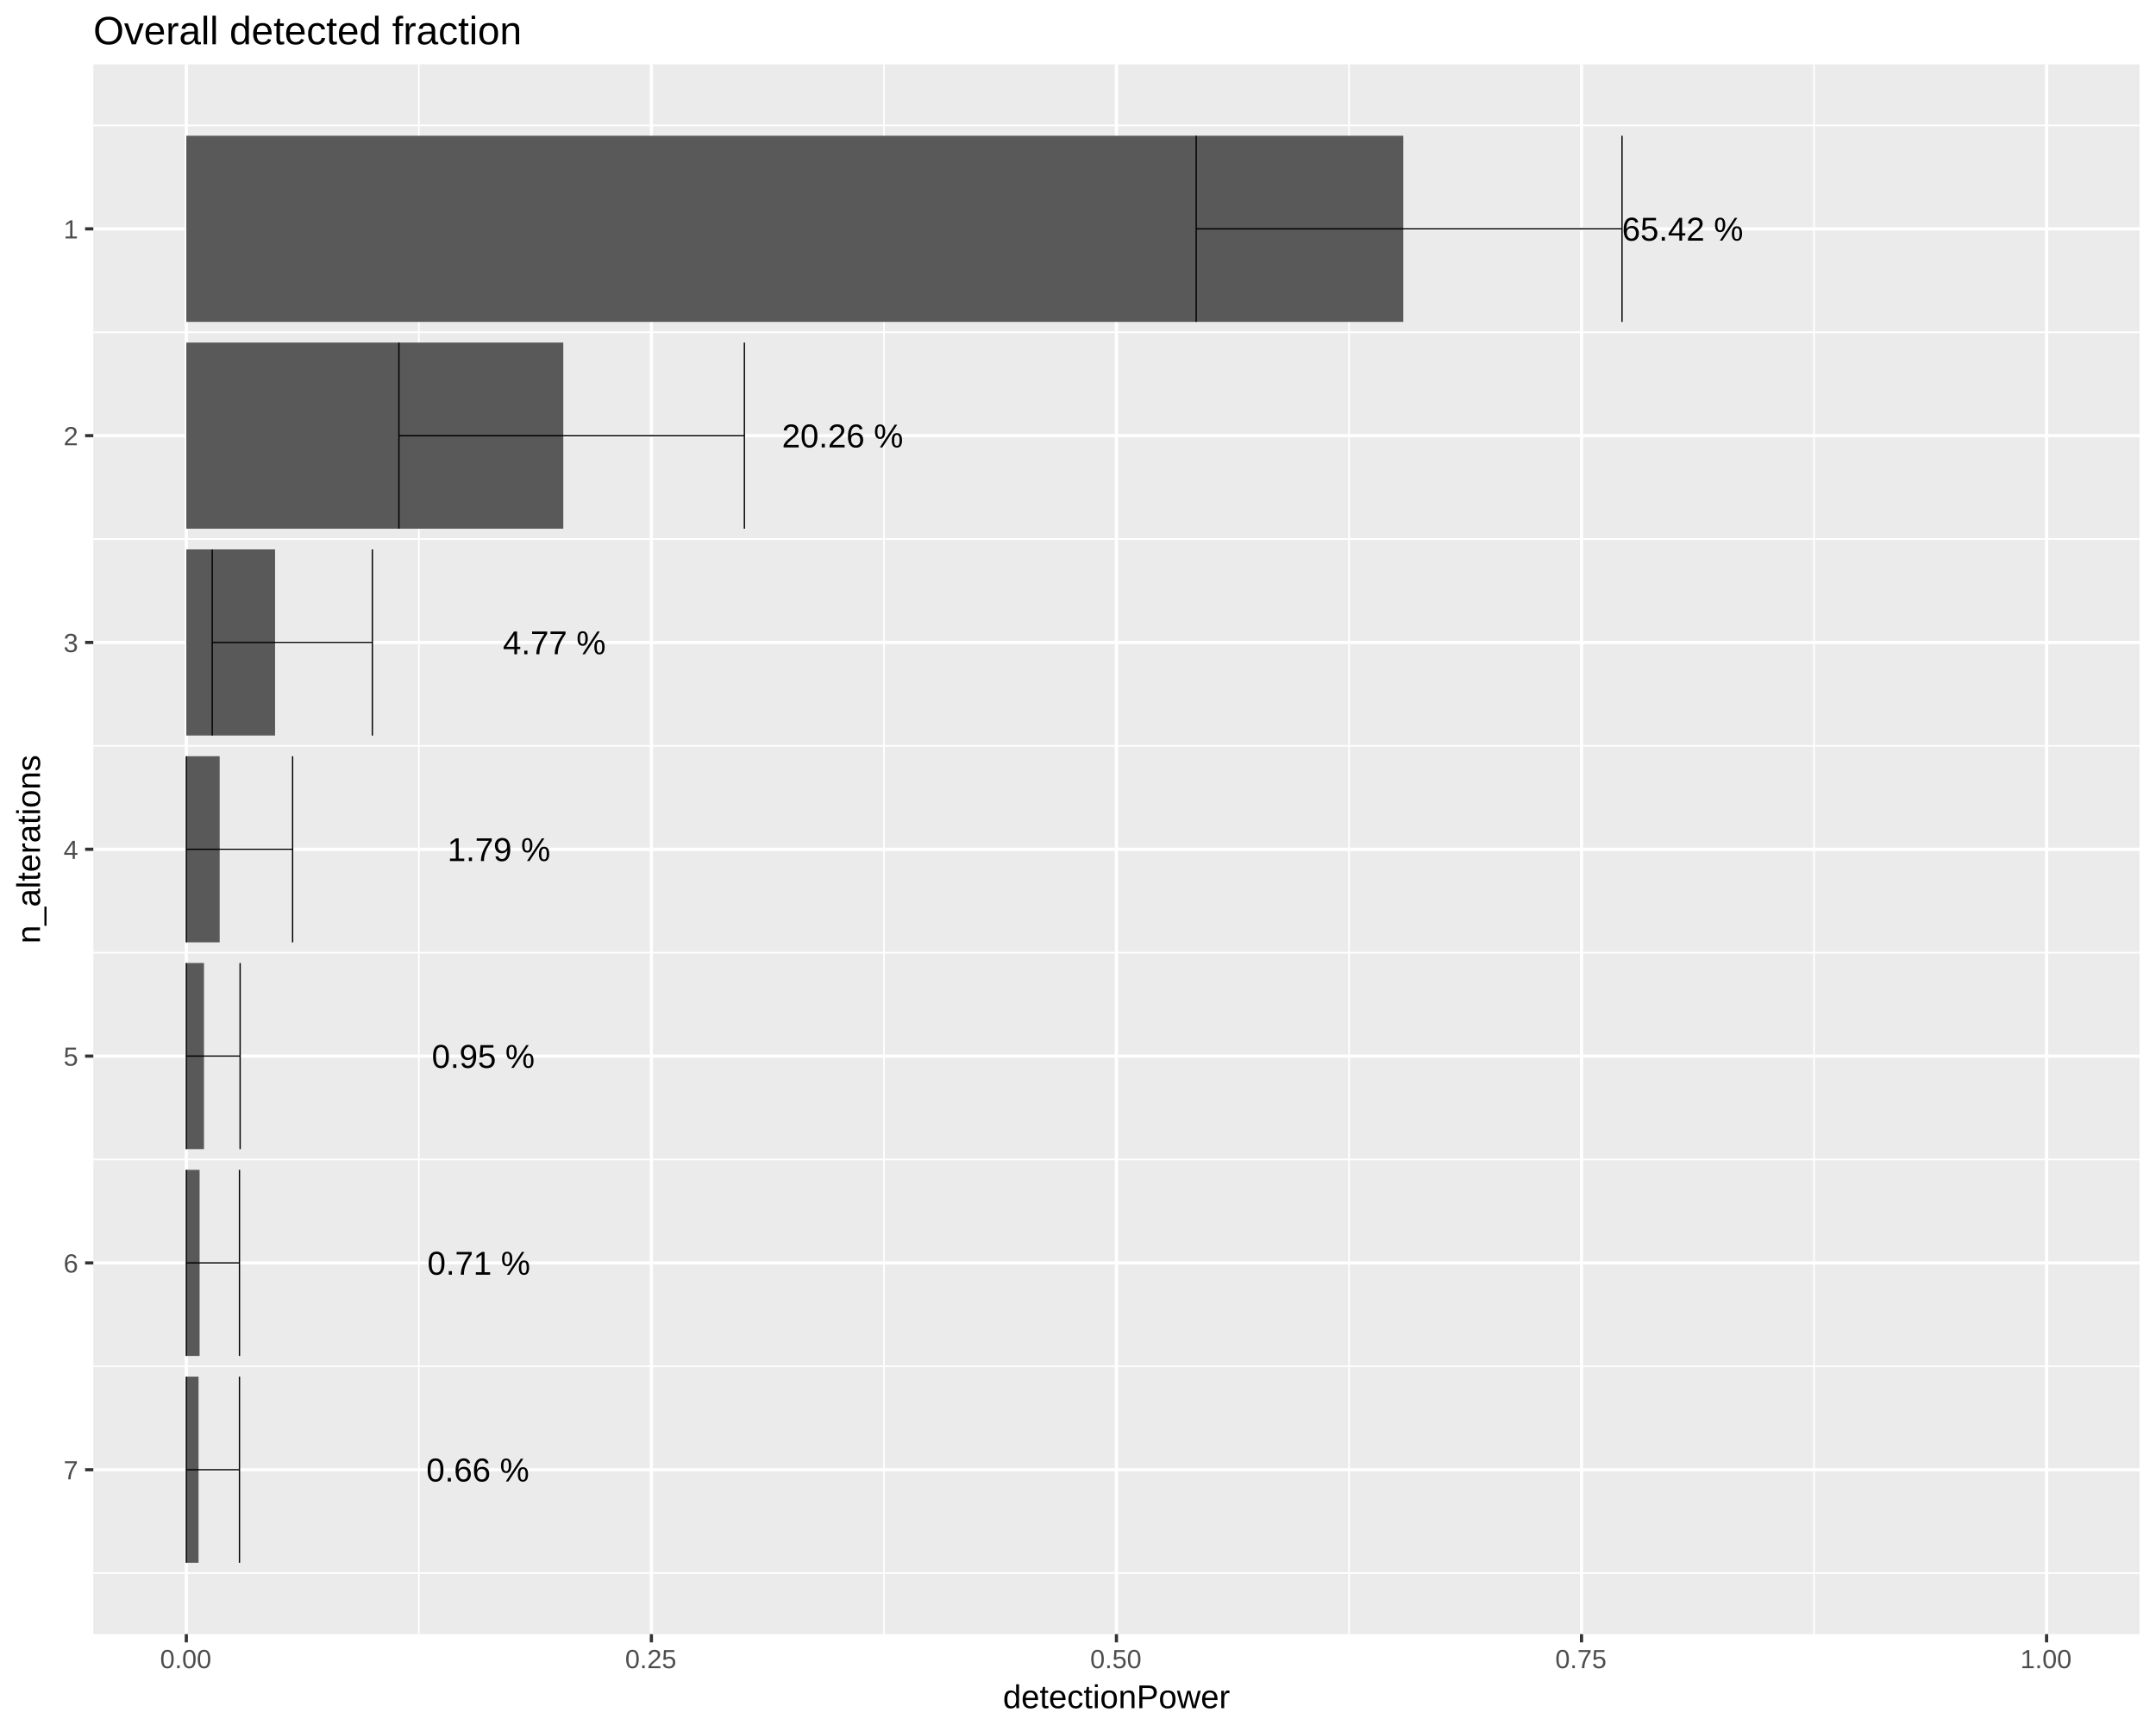
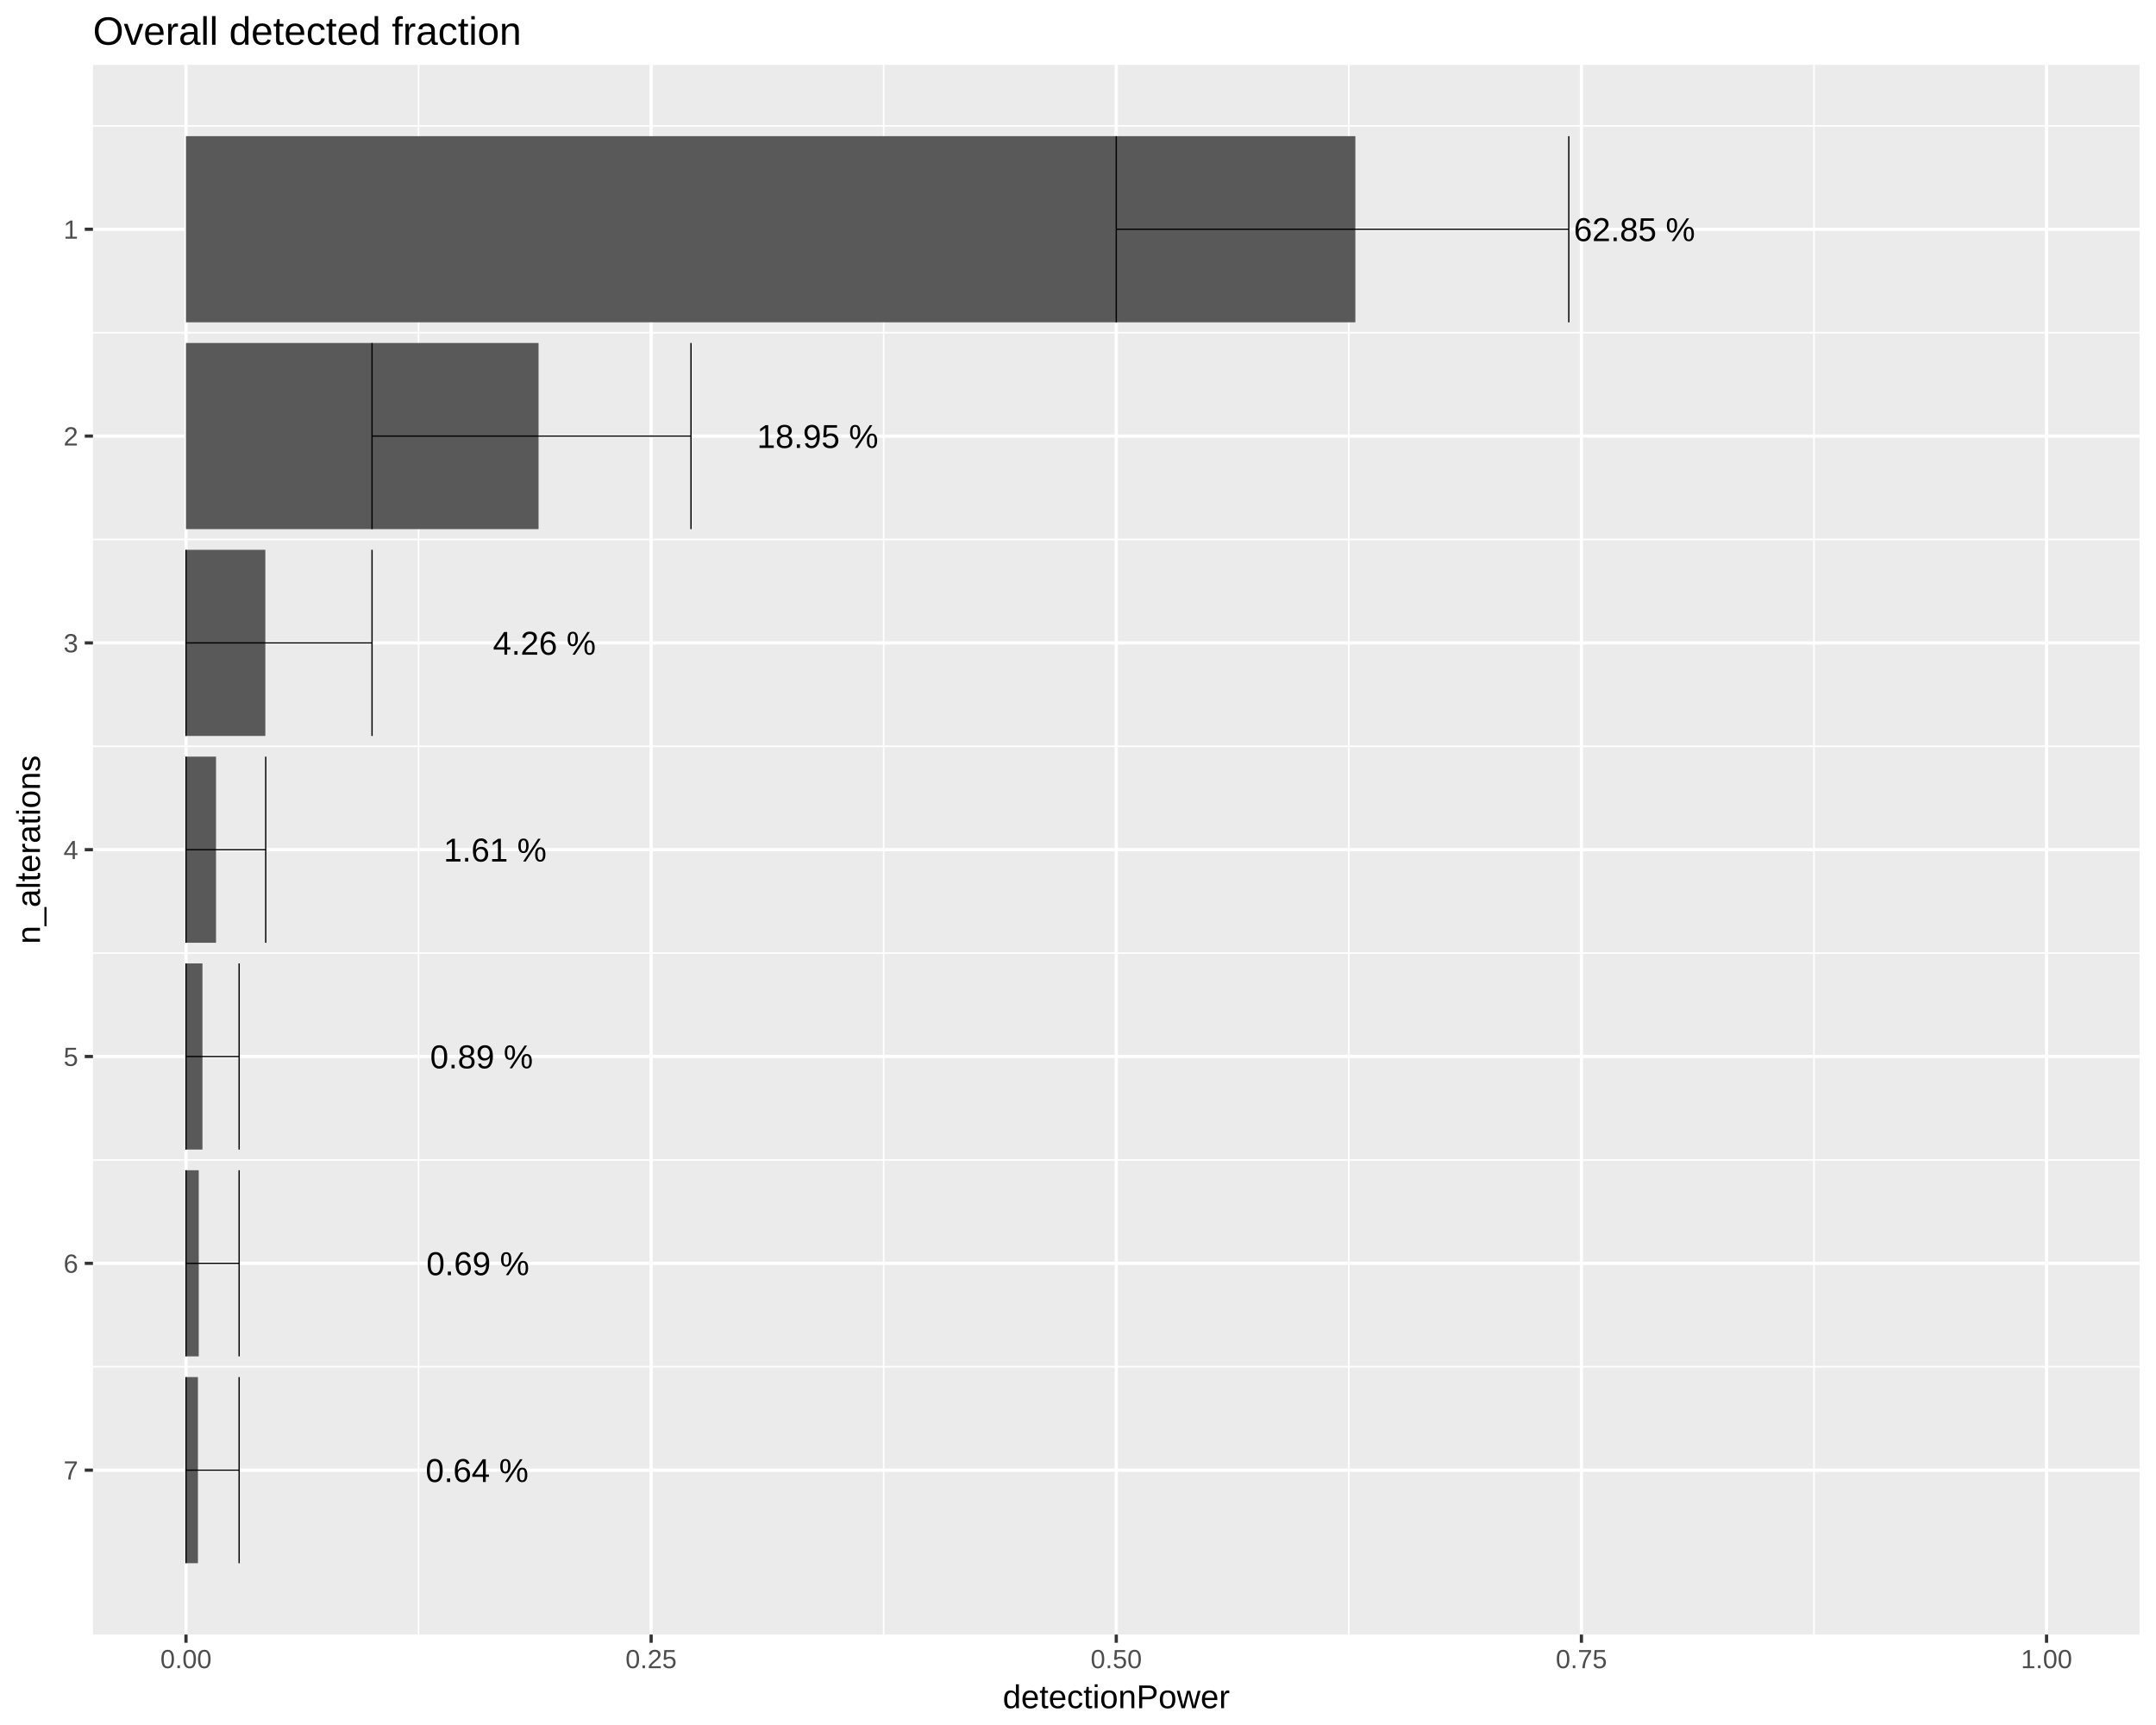
<svg xmlns="http://www.w3.org/2000/svg" viewBox="0 0 720.00 576.00">
  <defs>
    <style type="text/css">
    line, polyline, path, rect, circle {
      fill: none;
      stroke: #000000;
      stroke-linecap: round;
      stroke-linejoin: round;
      stroke-miterlimit: 10.00;
    }
  </style>
  </defs>
  <rect width="100%" height="100%" style="stroke: none; fill: #FFFFFF;" />
  <rect x="0.00" y="0.00" width="720.00" height="576.00" style="stroke-width: 1.07; stroke: #FFFFFF; fill: #FFFFFF;" />
  <defs>
-     <clipPath id="cpMzEuMTYxNHw3MTQuNTIxfDU0NS42NTZ8MjEuNTA3OQ==">
-       <rect x="31.16" y="21.51" width="683.36" height="524.15" />
+     <clipPath id="cpMzEuMDQzM3w3MTQuNTIxfDU0NS43OTZ8MjEuNjUwMQ==">
+       <rect x="31.04" y="21.65" width="683.48" height="524.15" />
    </clipPath>
  </defs>
-   <rect x="31.16" y="21.51" width="683.36" height="524.15" style="stroke-width: 1.07; stroke: none; fill: #EBEBEB;" clip-path="url(#cpMzEuMTYxNHw3MTQuNTIxfDU0NS42NTZ8MjEuNTA3OQ==)" />
-   <polyline points="31.16,41.88 714.52,41.88 " style="stroke-width: 0.53; stroke: #FFFFFF; stroke-linecap: butt;" clip-path="url(#cpMzEuMTYxNHw3MTQuNTIxfDU0NS42NTZ8MjEuNTA3OQ==)" />
-   <polyline points="31.16,110.94 714.52,110.94 " style="stroke-width: 0.53; stroke: #FFFFFF; stroke-linecap: butt;" clip-path="url(#cpMzEuMTYxNHw3MTQuNTIxfDU0NS42NTZ8MjEuNTA3OQ==)" />
-   <polyline points="31.16,180.00 714.52,180.00 " style="stroke-width: 0.53; stroke: #FFFFFF; stroke-linecap: butt;" clip-path="url(#cpMzEuMTYxNHw3MTQuNTIxfDU0NS42NTZ8MjEuNTA3OQ==)" />
-   <polyline points="31.16,249.05 714.52,249.05 " style="stroke-width: 0.53; stroke: #FFFFFF; stroke-linecap: butt;" clip-path="url(#cpMzEuMTYxNHw3MTQuNTIxfDU0NS42NTZ8MjEuNTA3OQ==)" />
-   <polyline points="31.16,318.11 714.52,318.11 " style="stroke-width: 0.53; stroke: #FFFFFF; stroke-linecap: butt;" clip-path="url(#cpMzEuMTYxNHw3MTQuNTIxfDU0NS42NTZ8MjEuNTA3OQ==)" />
-   <polyline points="31.16,387.17 714.52,387.17 " style="stroke-width: 0.53; stroke: #FFFFFF; stroke-linecap: butt;" clip-path="url(#cpMzEuMTYxNHw3MTQuNTIxfDU0NS42NTZ8MjEuNTA3OQ==)" />
-   <polyline points="31.16,456.23 714.52,456.23 " style="stroke-width: 0.53; stroke: #FFFFFF; stroke-linecap: butt;" clip-path="url(#cpMzEuMTYxNHw3MTQuNTIxfDU0NS42NTZ8MjEuNTA3OQ==)" />
-   <polyline points="31.16,525.28 714.52,525.28 " style="stroke-width: 0.53; stroke: #FFFFFF; stroke-linecap: butt;" clip-path="url(#cpMzEuMTYxNHw3MTQuNTIxfDU0NS42NTZ8MjEuNTA3OQ==)" />
-   <polyline points="139.88,545.66 139.88,21.51 " style="stroke-width: 0.53; stroke: #FFFFFF; stroke-linecap: butt;" clip-path="url(#cpMzEuMTYxNHw3MTQuNTIxfDU0NS42NTZ8MjEuNTA3OQ==)" />
-   <polyline points="295.19,545.66 295.19,21.51 " style="stroke-width: 0.53; stroke: #FFFFFF; stroke-linecap: butt;" clip-path="url(#cpMzEuMTYxNHw3MTQuNTIxfDU0NS42NTZ8MjEuNTA3OQ==)" />
-   <polyline points="450.50,545.66 450.50,21.51 " style="stroke-width: 0.53; stroke: #FFFFFF; stroke-linecap: butt;" clip-path="url(#cpMzEuMTYxNHw3MTQuNTIxfDU0NS42NTZ8MjEuNTA3OQ==)" />
-   <polyline points="605.80,545.66 605.80,21.51 " style="stroke-width: 0.53; stroke: #FFFFFF; stroke-linecap: butt;" clip-path="url(#cpMzEuMTYxNHw3MTQuNTIxfDU0NS42NTZ8MjEuNTA3OQ==)" />
-   <polyline points="31.16,76.41 714.52,76.41 " style="stroke-width: 1.07; stroke: #FFFFFF; stroke-linecap: butt;" clip-path="url(#cpMzEuMTYxNHw3MTQuNTIxfDU0NS42NTZ8MjEuNTA3OQ==)" />
-   <polyline points="31.16,145.47 714.52,145.47 " style="stroke-width: 1.07; stroke: #FFFFFF; stroke-linecap: butt;" clip-path="url(#cpMzEuMTYxNHw3MTQuNTIxfDU0NS42NTZ8MjEuNTA3OQ==)" />
-   <polyline points="31.16,214.52 714.52,214.52 " style="stroke-width: 1.07; stroke: #FFFFFF; stroke-linecap: butt;" clip-path="url(#cpMzEuMTYxNHw3MTQuNTIxfDU0NS42NTZ8MjEuNTA3OQ==)" />
-   <polyline points="31.16,283.58 714.52,283.58 " style="stroke-width: 1.07; stroke: #FFFFFF; stroke-linecap: butt;" clip-path="url(#cpMzEuMTYxNHw3MTQuNTIxfDU0NS42NTZ8MjEuNTA3OQ==)" />
-   <polyline points="31.16,352.64 714.52,352.64 " style="stroke-width: 1.07; stroke: #FFFFFF; stroke-linecap: butt;" clip-path="url(#cpMzEuMTYxNHw3MTQuNTIxfDU0NS42NTZ8MjEuNTA3OQ==)" />
-   <polyline points="31.16,421.70 714.52,421.70 " style="stroke-width: 1.07; stroke: #FFFFFF; stroke-linecap: butt;" clip-path="url(#cpMzEuMTYxNHw3MTQuNTIxfDU0NS42NTZ8MjEuNTA3OQ==)" />
-   <polyline points="31.16,490.76 714.52,490.76 " style="stroke-width: 1.07; stroke: #FFFFFF; stroke-linecap: butt;" clip-path="url(#cpMzEuMTYxNHw3MTQuNTIxfDU0NS42NTZ8MjEuNTA3OQ==)" />
-   <polyline points="62.22,545.66 62.22,21.51 " style="stroke-width: 1.07; stroke: #FFFFFF; stroke-linecap: butt;" clip-path="url(#cpMzEuMTYxNHw3MTQuNTIxfDU0NS42NTZ8MjEuNTA3OQ==)" />
-   <polyline points="217.53,545.66 217.53,21.51 " style="stroke-width: 1.07; stroke: #FFFFFF; stroke-linecap: butt;" clip-path="url(#cpMzEuMTYxNHw3MTQuNTIxfDU0NS42NTZ8MjEuNTA3OQ==)" />
-   <polyline points="372.84,545.66 372.84,21.51 " style="stroke-width: 1.07; stroke: #FFFFFF; stroke-linecap: butt;" clip-path="url(#cpMzEuMTYxNHw3MTQuNTIxfDU0NS42NTZ8MjEuNTA3OQ==)" />
-   <polyline points="528.15,545.66 528.15,21.51 " style="stroke-width: 1.07; stroke: #FFFFFF; stroke-linecap: butt;" clip-path="url(#cpMzEuMTYxNHw3MTQuNTIxfDU0NS42NTZ8MjEuNTA3OQ==)" />
-   <polyline points="683.46,545.66 683.46,21.51 " style="stroke-width: 1.07; stroke: #FFFFFF; stroke-linecap: butt;" clip-path="url(#cpMzEuMTYxNHw3MTQuNTIxfDU0NS42NTZ8MjEuNTA3OQ==)" />
-   <rect x="62.22" y="459.68" width="4.08" height="62.15" style="stroke-width: 1.07; stroke: none; stroke-linecap: butt; fill: #595959;" clip-path="url(#cpMzEuMTYxNHw3MTQuNTIxfDU0NS42NTZ8MjEuNTA3OQ==)" />
-   <rect x="62.22" y="390.62" width="4.44" height="62.15" style="stroke-width: 1.07; stroke: none; stroke-linecap: butt; fill: #595959;" clip-path="url(#cpMzEuMTYxNHw3MTQuNTIxfDU0NS42NTZ8MjEuNTA3OQ==)" />
-   <rect x="62.22" y="321.56" width="5.90" height="62.15" style="stroke-width: 1.07; stroke: none; stroke-linecap: butt; fill: #595959;" clip-path="url(#cpMzEuMTYxNHw3MTQuNTIxfDU0NS42NTZ8MjEuNTA3OQ==)" />
-   <rect x="62.22" y="252.51" width="11.14" height="62.15" style="stroke-width: 1.07; stroke: none; stroke-linecap: butt; fill: #595959;" clip-path="url(#cpMzEuMTYxNHw3MTQuNTIxfDU0NS42NTZ8MjEuNTA3OQ==)" />
-   <rect x="62.22" y="183.45" width="29.64" height="62.15" style="stroke-width: 1.07; stroke: none; stroke-linecap: butt; fill: #595959;" clip-path="url(#cpMzEuMTYxNHw3MTQuNTIxfDU0NS42NTZ8MjEuNTA3OQ==)" />
-   <rect x="62.22" y="114.39" width="125.89" height="62.15" style="stroke-width: 1.07; stroke: none; stroke-linecap: butt; fill: #595959;" clip-path="url(#cpMzEuMTYxNHw3MTQuNTIxfDU0NS42NTZ8MjEuNTA3OQ==)" />
-   <rect x="62.22" y="45.33" width="406.42" height="62.15" style="stroke-width: 1.07; stroke: none; stroke-linecap: butt; fill: #595959;" clip-path="url(#cpMzEuMTYxNHw3MTQuNTIxfDU0NS42NTZ8MjEuNTA3OQ==)" />
-   <polyline points="79.97,521.83 79.97,459.68 " style="stroke-width: 0.43; stroke-linecap: butt;" clip-path="url(#cpMzEuMTYxNHw3MTQuNTIxfDU0NS42NTZ8MjEuNTA3OQ==)" />
-   <polyline points="79.97,490.76 62.22,490.76 " style="stroke-width: 0.43; stroke-linecap: butt;" clip-path="url(#cpMzEuMTYxNHw3MTQuNTIxfDU0NS42NTZ8MjEuNTA3OQ==)" />
-   <polyline points="62.22,521.83 62.22,459.68 " style="stroke-width: 0.43; stroke-linecap: butt;" clip-path="url(#cpMzEuMTYxNHw3MTQuNTIxfDU0NS42NTZ8MjEuNTA3OQ==)" />
-   <polyline points="79.97,452.77 79.97,390.62 " style="stroke-width: 0.43; stroke-linecap: butt;" clip-path="url(#cpMzEuMTYxNHw3MTQuNTIxfDU0NS42NTZ8MjEuNTA3OQ==)" />
-   <polyline points="79.97,421.70 62.22,421.70 " style="stroke-width: 0.43; stroke-linecap: butt;" clip-path="url(#cpMzEuMTYxNHw3MTQuNTIxfDU0NS42NTZ8MjEuNTA3OQ==)" />
-   <polyline points="62.22,452.77 62.22,390.62 " style="stroke-width: 0.43; stroke-linecap: butt;" clip-path="url(#cpMzEuMTYxNHw3MTQuNTIxfDU0NS42NTZ8MjEuNTA3OQ==)" />
-   <polyline points="80.19,383.72 80.19,321.56 " style="stroke-width: 0.43; stroke-linecap: butt;" clip-path="url(#cpMzEuMTYxNHw3MTQuNTIxfDU0NS42NTZ8MjEuNTA3OQ==)" />
-   <polyline points="80.19,352.64 62.22,352.64 " style="stroke-width: 0.43; stroke-linecap: butt;" clip-path="url(#cpMzEuMTYxNHw3MTQuNTIxfDU0NS42NTZ8MjEuNTA3OQ==)" />
-   <polyline points="62.22,383.72 62.22,321.56 " style="stroke-width: 0.43; stroke-linecap: butt;" clip-path="url(#cpMzEuMTYxNHw3MTQuNTIxfDU0NS42NTZ8MjEuNTA3OQ==)" />
-   <polyline points="97.72,314.66 97.72,252.51 " style="stroke-width: 0.43; stroke-linecap: butt;" clip-path="url(#cpMzEuMTYxNHw3MTQuNTIxfDU0NS42NTZ8MjEuNTA3OQ==)" />
-   <polyline points="97.72,283.58 62.22,283.58 " style="stroke-width: 0.43; stroke-linecap: butt;" clip-path="url(#cpMzEuMTYxNHw3MTQuNTIxfDU0NS42NTZ8MjEuNTA3OQ==)" />
-   <polyline points="62.22,314.66 62.22,252.51 " style="stroke-width: 0.43; stroke-linecap: butt;" clip-path="url(#cpMzEuMTYxNHw3MTQuNTIxfDU0NS42NTZ8MjEuNTA3OQ==)" />
-   <polyline points="124.35,245.60 124.35,183.45 " style="stroke-width: 0.43; stroke-linecap: butt;" clip-path="url(#cpMzEuMTYxNHw3MTQuNTIxfDU0NS42NTZ8MjEuNTA3OQ==)" />
-   <polyline points="124.35,214.52 70.88,214.52 " style="stroke-width: 0.43; stroke-linecap: butt;" clip-path="url(#cpMzEuMTYxNHw3MTQuNTIxfDU0NS42NTZ8MjEuNTA3OQ==)" />
-   <polyline points="70.88,245.60 70.88,183.45 " style="stroke-width: 0.43; stroke-linecap: butt;" clip-path="url(#cpMzEuMTYxNHw3MTQuNTIxfDU0NS42NTZ8MjEuNTA3OQ==)" />
-   <polyline points="248.59,176.54 248.59,114.39 " style="stroke-width: 0.43; stroke-linecap: butt;" clip-path="url(#cpMzEuMTYxNHw3MTQuNTIxfDU0NS42NTZ8MjEuNTA3OQ==)" />
-   <polyline points="248.59,145.47 133.22,145.47 " style="stroke-width: 0.43; stroke-linecap: butt;" clip-path="url(#cpMzEuMTYxNHw3MTQuNTIxfDU0NS42NTZ8MjEuNTA3OQ==)" />
-   <polyline points="133.22,176.54 133.22,114.39 " style="stroke-width: 0.43; stroke-linecap: butt;" clip-path="url(#cpMzEuMTYxNHw3MTQuNTIxfDU0NS42NTZ8MjEuNTA3OQ==)" />
-   <polyline points="541.68,107.48 541.68,45.33 " style="stroke-width: 0.43; stroke-linecap: butt;" clip-path="url(#cpMzEuMTYxNHw3MTQuNTIxfDU0NS42NTZ8MjEuNTA3OQ==)" />
-   <polyline points="541.68,76.41 399.47,76.41 " style="stroke-width: 0.43; stroke-linecap: butt;" clip-path="url(#cpMzEuMTYxNHw3MTQuNTIxfDU0NS42NTZ8MjEuNTA3OQ==)" />
-   <polyline points="399.47,107.48 399.47,45.33 " style="stroke-width: 0.43; stroke-linecap: butt;" clip-path="url(#cpMzEuMTYxNHw3MTQuNTIxfDU0NS42NTZ8MjEuNTA3OQ==)" />
-   <g clip-path="url(#cpMzEuMTYxNHw3MTQuNTIxfDU0NS42NTZ8MjEuNTA3OQ==)">
-     <text x="541.65" y="80.35" style="font-size: 11.04px; font-family: Arial;" textLength="40.36px" lengthAdjust="spacingAndGlyphs">65.42 %</text>
+   <rect x="31.04" y="21.65" width="683.48" height="524.15" style="stroke-width: 1.07; stroke: none; fill: #EBEBEB;" clip-path="url(#cpMzEuMDQzM3w3MTQuNTIxfDU0NS43OTZ8MjEuNjUwMQ==)" />
+   <polyline points="31.04,42.02 714.52,42.02 " style="stroke-width: 0.53; stroke: #FFFFFF; stroke-linecap: butt;" clip-path="url(#cpMzEuMDQzM3w3MTQuNTIxfDU0NS43OTZ8MjEuNjUwMQ==)" />
+   <polyline points="31.04,111.08 714.52,111.08 " style="stroke-width: 0.53; stroke: #FFFFFF; stroke-linecap: butt;" clip-path="url(#cpMzEuMDQzM3w3MTQuNTIxfDU0NS43OTZ8MjEuNjUwMQ==)" />
+   <polyline points="31.04,180.14 714.52,180.14 " style="stroke-width: 0.53; stroke: #FFFFFF; stroke-linecap: butt;" clip-path="url(#cpMzEuMDQzM3w3MTQuNTIxfDU0NS43OTZ8MjEuNjUwMQ==)" />
+   <polyline points="31.04,249.19 714.52,249.19 " style="stroke-width: 0.53; stroke: #FFFFFF; stroke-linecap: butt;" clip-path="url(#cpMzEuMDQzM3w3MTQuNTIxfDU0NS43OTZ8MjEuNjUwMQ==)" />
+   <polyline points="31.04,318.25 714.52,318.25 " style="stroke-width: 0.53; stroke: #FFFFFF; stroke-linecap: butt;" clip-path="url(#cpMzEuMDQzM3w3MTQuNTIxfDU0NS43OTZ8MjEuNjUwMQ==)" />
+   <polyline points="31.04,387.31 714.52,387.31 " style="stroke-width: 0.53; stroke: #FFFFFF; stroke-linecap: butt;" clip-path="url(#cpMzEuMDQzM3w3MTQuNTIxfDU0NS43OTZ8MjEuNjUwMQ==)" />
+   <polyline points="31.04,456.37 714.52,456.37 " style="stroke-width: 0.53; stroke: #FFFFFF; stroke-linecap: butt;" clip-path="url(#cpMzEuMDQzM3w3MTQuNTIxfDU0NS43OTZ8MjEuNjUwMQ==)" />
+   <polyline points="139.78,545.80 139.78,21.65 " style="stroke-width: 0.53; stroke: #FFFFFF; stroke-linecap: butt;" clip-path="url(#cpMzEuMDQzM3w3MTQuNTIxfDU0NS43OTZ8MjEuNjUwMQ==)" />
+   <polyline points="295.11,545.80 295.11,21.65 " style="stroke-width: 0.53; stroke: #FFFFFF; stroke-linecap: butt;" clip-path="url(#cpMzEuMDQzM3w3MTQuNTIxfDU0NS43OTZ8MjEuNjUwMQ==)" />
+   <polyline points="450.45,545.80 450.45,21.65 " style="stroke-width: 0.53; stroke: #FFFFFF; stroke-linecap: butt;" clip-path="url(#cpMzEuMDQzM3w3MTQuNTIxfDU0NS43OTZ8MjEuNjUwMQ==)" />
+   <polyline points="605.79,545.80 605.79,21.65 " style="stroke-width: 0.53; stroke: #FFFFFF; stroke-linecap: butt;" clip-path="url(#cpMzEuMDQzM3w3MTQuNTIxfDU0NS43OTZ8MjEuNjUwMQ==)" />
+   <polyline points="31.04,76.55 714.52,76.55 " style="stroke-width: 1.07; stroke: #FFFFFF; stroke-linecap: butt;" clip-path="url(#cpMzEuMDQzM3w3MTQuNTIxfDU0NS43OTZ8MjEuNjUwMQ==)" />
+   <polyline points="31.04,145.61 714.52,145.61 " style="stroke-width: 1.07; stroke: #FFFFFF; stroke-linecap: butt;" clip-path="url(#cpMzEuMDQzM3w3MTQuNTIxfDU0NS43OTZ8MjEuNjUwMQ==)" />
+   <polyline points="31.04,214.67 714.52,214.67 " style="stroke-width: 1.07; stroke: #FFFFFF; stroke-linecap: butt;" clip-path="url(#cpMzEuMDQzM3w3MTQuNTIxfDU0NS43OTZ8MjEuNjUwMQ==)" />
+   <polyline points="31.04,283.72 714.52,283.72 " style="stroke-width: 1.07; stroke: #FFFFFF; stroke-linecap: butt;" clip-path="url(#cpMzEuMDQzM3w3MTQuNTIxfDU0NS43OTZ8MjEuNjUwMQ==)" />
+   <polyline points="31.04,352.78 714.52,352.78 " style="stroke-width: 1.07; stroke: #FFFFFF; stroke-linecap: butt;" clip-path="url(#cpMzEuMDQzM3w3MTQuNTIxfDU0NS43OTZ8MjEuNjUwMQ==)" />
+   <polyline points="31.04,421.84 714.52,421.84 " style="stroke-width: 1.07; stroke: #FFFFFF; stroke-linecap: butt;" clip-path="url(#cpMzEuMDQzM3w3MTQuNTIxfDU0NS43OTZ8MjEuNjUwMQ==)" />
+   <polyline points="31.04,490.90 714.52,490.90 " style="stroke-width: 1.07; stroke: #FFFFFF; stroke-linecap: butt;" clip-path="url(#cpMzEuMDQzM3w3MTQuNTIxfDU0NS43OTZ8MjEuNjUwMQ==)" />
+   <polyline points="62.11,545.80 62.11,21.65 " style="stroke-width: 1.07; stroke: #FFFFFF; stroke-linecap: butt;" clip-path="url(#cpMzEuMDQzM3w3MTQuNTIxfDU0NS43OTZ8MjEuNjUwMQ==)" />
+   <polyline points="217.45,545.80 217.45,21.65 " style="stroke-width: 1.07; stroke: #FFFFFF; stroke-linecap: butt;" clip-path="url(#cpMzEuMDQzM3w3MTQuNTIxfDU0NS43OTZ8MjEuNjUwMQ==)" />
+   <polyline points="372.78,545.80 372.78,21.65 " style="stroke-width: 1.07; stroke: #FFFFFF; stroke-linecap: butt;" clip-path="url(#cpMzEuMDQzM3w3MTQuNTIxfDU0NS43OTZ8MjEuNjUwMQ==)" />
+   <polyline points="528.12,545.80 528.12,21.65 " style="stroke-width: 1.07; stroke: #FFFFFF; stroke-linecap: butt;" clip-path="url(#cpMzEuMDQzM3w3MTQuNTIxfDU0NS43OTZ8MjEuNjUwMQ==)" />
+   <polyline points="683.45,545.80 683.45,21.65 " style="stroke-width: 1.07; stroke: #FFFFFF; stroke-linecap: butt;" clip-path="url(#cpMzEuMDQzM3w3MTQuNTIxfDU0NS43OTZ8MjEuNjUwMQ==)" />
+   <rect x="62.11" y="459.82" width="3.99" height="62.15" style="stroke-width: 1.07; stroke: none; stroke-linecap: butt; fill: #595959;" clip-path="url(#cpMzEuMDQzM3w3MTQuNTIxfDU0NS43OTZ8MjEuNjUwMQ==)" />
+   <rect x="62.11" y="390.76" width="4.26" height="62.15" style="stroke-width: 1.07; stroke: none; stroke-linecap: butt; fill: #595959;" clip-path="url(#cpMzEuMDQzM3w3MTQuNTIxfDU0NS43OTZ8MjEuNjUwMQ==)" />
+   <rect x="62.11" y="321.70" width="5.50" height="62.15" style="stroke-width: 1.07; stroke: none; stroke-linecap: butt; fill: #595959;" clip-path="url(#cpMzEuMDQzM3w3MTQuNTIxfDU0NS43OTZ8MjEuNjUwMQ==)" />
+   <rect x="62.11" y="252.65" width="10.03" height="62.15" style="stroke-width: 1.07; stroke: none; stroke-linecap: butt; fill: #595959;" clip-path="url(#cpMzEuMDQzM3w3MTQuNTIxfDU0NS43OTZ8MjEuNjUwMQ==)" />
+   <rect x="62.11" y="183.59" width="26.50" height="62.15" style="stroke-width: 1.07; stroke: none; stroke-linecap: butt; fill: #595959;" clip-path="url(#cpMzEuMDQzM3w3MTQuNTIxfDU0NS43OTZ8MjEuNjUwMQ==)" />
+   <rect x="62.11" y="114.53" width="117.74" height="62.15" style="stroke-width: 1.07; stroke: none; stroke-linecap: butt; fill: #595959;" clip-path="url(#cpMzEuMDQzM3w3MTQuNTIxfDU0NS43OTZ8MjEuNjUwMQ==)" />
+   <rect x="62.11" y="45.47" width="390.51" height="62.15" style="stroke-width: 1.07; stroke: none; stroke-linecap: butt; fill: #595959;" clip-path="url(#cpMzEuMDQzM3w3MTQuNTIxfDU0NS43OTZ8MjEuNjUwMQ==)" />
+   <polyline points="79.86,521.97 79.86,459.82 " style="stroke-width: 0.43; stroke-linecap: butt;" clip-path="url(#cpMzEuMDQzM3w3MTQuNTIxfDU0NS43OTZ8MjEuNjUwMQ==)" />
+   <polyline points="79.86,490.90 62.11,490.90 " style="stroke-width: 0.43; stroke-linecap: butt;" clip-path="url(#cpMzEuMDQzM3w3MTQuNTIxfDU0NS43OTZ8MjEuNjUwMQ==)" />
+   <polyline points="62.11,521.97 62.11,459.82 " style="stroke-width: 0.43; stroke-linecap: butt;" clip-path="url(#cpMzEuMDQzM3w3MTQuNTIxfDU0NS43OTZ8MjEuNjUwMQ==)" />
+   <polyline points="79.86,452.91 79.86,390.76 " style="stroke-width: 0.43; stroke-linecap: butt;" clip-path="url(#cpMzEuMDQzM3w3MTQuNTIxfDU0NS43OTZ8MjEuNjUwMQ==)" />
+   <polyline points="79.86,421.84 62.11,421.84 " style="stroke-width: 0.43; stroke-linecap: butt;" clip-path="url(#cpMzEuMDQzM3w3MTQuNTIxfDU0NS43OTZ8MjEuNjUwMQ==)" />
+   <polyline points="62.11,452.91 62.11,390.76 " style="stroke-width: 0.43; stroke-linecap: butt;" clip-path="url(#cpMzEuMDQzM3w3MTQuNTIxfDU0NS43OTZ8MjEuNjUwMQ==)" />
+   <polyline points="79.86,383.86 79.86,321.70 " style="stroke-width: 0.43; stroke-linecap: butt;" clip-path="url(#cpMzEuMDQzM3w3MTQuNTIxfDU0NS43OTZ8MjEuNjUwMQ==)" />
+   <polyline points="79.86,352.78 62.11,352.78 " style="stroke-width: 0.43; stroke-linecap: butt;" clip-path="url(#cpMzEuMDQzM3w3MTQuNTIxfDU0NS43OTZ8MjEuNjUwMQ==)" />
+   <polyline points="62.11,383.86 62.11,321.70 " style="stroke-width: 0.43; stroke-linecap: butt;" clip-path="url(#cpMzEuMDQzM3w3MTQuNTIxfDU0NS43OTZ8MjEuNjUwMQ==)" />
+   <polyline points="88.74,314.80 88.74,252.65 " style="stroke-width: 0.43; stroke-linecap: butt;" clip-path="url(#cpMzEuMDQzM3w3MTQuNTIxfDU0NS43OTZ8MjEuNjUwMQ==)" />
+   <polyline points="88.74,283.72 62.11,283.72 " style="stroke-width: 0.43; stroke-linecap: butt;" clip-path="url(#cpMzEuMDQzM3w3MTQuNTIxfDU0NS43OTZ8MjEuNjUwMQ==)" />
+   <polyline points="62.11,314.80 62.11,252.65 " style="stroke-width: 0.43; stroke-linecap: butt;" clip-path="url(#cpMzEuMDQzM3w3MTQuNTIxfDU0NS43OTZ8MjEuNjUwMQ==)" />
+   <polyline points="124.24,245.74 124.24,183.59 " style="stroke-width: 0.43; stroke-linecap: butt;" clip-path="url(#cpMzEuMDQzM3w3MTQuNTIxfDU0NS43OTZ8MjEuNjUwMQ==)" />
+   <polyline points="124.24,214.67 62.11,214.67 " style="stroke-width: 0.43; stroke-linecap: butt;" clip-path="url(#cpMzEuMDQzM3w3MTQuNTIxfDU0NS43OTZ8MjEuNjUwMQ==)" />
+   <polyline points="62.11,245.74 62.11,183.59 " style="stroke-width: 0.43; stroke-linecap: butt;" clip-path="url(#cpMzEuMDQzM3w3MTQuNTIxfDU0NS43OTZ8MjEuNjUwMQ==)" />
+   <polyline points="230.76,176.68 230.76,114.53 " style="stroke-width: 0.43; stroke-linecap: butt;" clip-path="url(#cpMzEuMDQzM3w3MTQuNTIxfDU0NS43OTZ8MjEuNjUwMQ==)" />
+   <polyline points="230.76,145.61 124.24,145.61 " style="stroke-width: 0.43; stroke-linecap: butt;" clip-path="url(#cpMzEuMDQzM3w3MTQuNTIxfDU0NS43OTZ8MjEuNjUwMQ==)" />
+   <polyline points="124.24,176.68 124.24,114.53 " style="stroke-width: 0.43; stroke-linecap: butt;" clip-path="url(#cpMzEuMDQzM3w3MTQuNTIxfDU0NS43OTZ8MjEuNjUwMQ==)" />
+   <polyline points="523.90,107.63 523.90,45.47 " style="stroke-width: 0.43; stroke-linecap: butt;" clip-path="url(#cpMzEuMDQzM3w3MTQuNTIxfDU0NS43OTZ8MjEuNjUwMQ==)" />
+   <polyline points="523.90,76.55 372.78,76.55 " style="stroke-width: 0.43; stroke-linecap: butt;" clip-path="url(#cpMzEuMDQzM3w3MTQuNTIxfDU0NS43OTZ8MjEuNjUwMQ==)" />
+   <polyline points="372.78,107.63 372.78,45.47 " style="stroke-width: 0.43; stroke-linecap: butt;" clip-path="url(#cpMzEuMDQzM3w3MTQuNTIxfDU0NS43OTZ8MjEuNjUwMQ==)" />
+   <g clip-path="url(#cpMzEuMDQzM3w3MTQuNTIxfDU0NS43OTZ8MjEuNjUwMQ==)">
+     <text x="525.57" y="80.50" style="font-size: 11.04px; font-family: Arial;" textLength="40.51px" lengthAdjust="spacingAndGlyphs">62.85 %</text>
  </g>
-   <g clip-path="url(#cpMzEuMTYxNHw3MTQuNTIxfDU0NS42NTZ8MjEuNTA3OQ==)">
-     <text x="261.12" y="149.40" style="font-size: 11.04px; font-family: Arial;" textLength="40.36px" lengthAdjust="spacingAndGlyphs">20.26 %</text>
+   <g clip-path="url(#cpMzEuMDQzM3w3MTQuNTIxfDU0NS43OTZ8MjEuNjUwMQ==)">
+     <text x="252.80" y="149.56" style="font-size: 11.04px; font-family: Arial;" textLength="40.51px" lengthAdjust="spacingAndGlyphs">18.95 %</text>
  </g>
-   <g clip-path="url(#cpMzEuMTYxNHw3MTQuNTIxfDU0NS42NTZ8MjEuNTA3OQ==)">
-     <text x="167.93" y="218.46" style="font-size: 11.04px; font-family: Arial;" textLength="34.25px" lengthAdjust="spacingAndGlyphs">4.77 %</text>
+   <g clip-path="url(#cpMzEuMDQzM3w3MTQuNTIxfDU0NS43OTZ8MjEuNjUwMQ==)">
+     <text x="164.62" y="218.62" style="font-size: 11.04px; font-family: Arial;" textLength="34.37px" lengthAdjust="spacingAndGlyphs">4.26 %</text>
  </g>
-   <g clip-path="url(#cpMzEuMTYxNHw3MTQuNTIxfDU0NS42NTZ8MjEuNTA3OQ==)">
-     <text x="149.42" y="287.52" style="font-size: 11.04px; font-family: Arial;" textLength="34.25px" lengthAdjust="spacingAndGlyphs">1.79 %</text>
+   <g clip-path="url(#cpMzEuMDQzM3w3MTQuNTIxfDU0NS43OTZ8MjEuNjUwMQ==)">
+     <text x="148.16" y="287.67" style="font-size: 11.04px; font-family: Arial;" textLength="34.37px" lengthAdjust="spacingAndGlyphs">1.61 %</text>
  </g>
-   <g clip-path="url(#cpMzEuMTYxNHw3MTQuNTIxfDU0NS42NTZ8MjEuNTA3OQ==)">
-     <text x="144.19" y="356.58" style="font-size: 11.04px; font-family: Arial;" textLength="34.25px" lengthAdjust="spacingAndGlyphs">0.95 %</text>
+   <g clip-path="url(#cpMzEuMDQzM3w3MTQuNTIxfDU0NS43OTZ8MjEuNjUwMQ==)">
+     <text x="143.63" y="356.73" style="font-size: 11.04px; font-family: Arial;" textLength="34.37px" lengthAdjust="spacingAndGlyphs">0.89 %</text>
  </g>
-   <g clip-path="url(#cpMzEuMTYxNHw3MTQuNTIxfDU0NS42NTZ8MjEuNTA3OQ==)">
-     <text x="142.72" y="425.64" style="font-size: 11.04px; font-family: Arial;" textLength="34.25px" lengthAdjust="spacingAndGlyphs">0.71 %</text>
+   <g clip-path="url(#cpMzEuMDQzM3w3MTQuNTIxfDU0NS43OTZ8MjEuNjUwMQ==)">
+     <text x="142.39" y="425.79" style="font-size: 11.04px; font-family: Arial;" textLength="34.37px" lengthAdjust="spacingAndGlyphs">0.69 %</text>
  </g>
-   <g clip-path="url(#cpMzEuMTYxNHw3MTQuNTIxfDU0NS42NTZ8MjEuNTA3OQ==)">
-     <text x="142.37" y="494.69" style="font-size: 11.04px; font-family: Arial;" textLength="34.25px" lengthAdjust="spacingAndGlyphs">0.66 %</text>
+   <g clip-path="url(#cpMzEuMDQzM3w3MTQuNTIxfDU0NS43OTZ8MjEuNjUwMQ==)">
+     <text x="142.12" y="494.85" style="font-size: 11.04px; font-family: Arial;" textLength="34.37px" lengthAdjust="spacingAndGlyphs">0.64 %</text>
  </g>
  <defs>
    <clipPath id="cpMHw3MjB8NTc2fDA=">
      <rect x="0.00" y="0.00" width="720.00" height="576.00" />
    </clipPath>
  </defs>
  <g clip-path="url(#cpMHw3MjB8NTc2fDA=)">
-     <text x="21.22" y="79.63" style="font-size: 8.80px; fill: #4D4D4D; font-family: Arial;" textLength="5.01px" lengthAdjust="spacingAndGlyphs">1</text>
+     <text x="21.22" y="79.70" style="font-size: 8.80px; fill: #4D4D4D; font-family: Arial;" textLength="4.89px" lengthAdjust="spacingAndGlyphs">1</text>
  </g>
  <g clip-path="url(#cpMHw3MjB8NTc2fDA=)">
-     <text x="21.22" y="148.69" style="font-size: 8.80px; fill: #4D4D4D; font-family: Arial;" textLength="5.01px" lengthAdjust="spacingAndGlyphs">2</text>
+     <text x="21.22" y="148.76" style="font-size: 8.80px; fill: #4D4D4D; font-family: Arial;" textLength="4.89px" lengthAdjust="spacingAndGlyphs">2</text>
  </g>
  <g clip-path="url(#cpMHw3MjB8NTc2fDA=)">
-     <text x="21.22" y="217.74" style="font-size: 8.80px; fill: #4D4D4D; font-family: Arial;" textLength="5.01px" lengthAdjust="spacingAndGlyphs">3</text>
+     <text x="21.22" y="217.82" style="font-size: 8.80px; fill: #4D4D4D; font-family: Arial;" textLength="4.89px" lengthAdjust="spacingAndGlyphs">3</text>
  </g>
  <g clip-path="url(#cpMHw3MjB8NTc2fDA=)">
-     <text x="21.22" y="286.80" style="font-size: 8.80px; fill: #4D4D4D; font-family: Arial;" textLength="5.01px" lengthAdjust="spacingAndGlyphs">4</text>
+     <text x="21.22" y="286.87" style="font-size: 8.80px; fill: #4D4D4D; font-family: Arial;" textLength="4.89px" lengthAdjust="spacingAndGlyphs">4</text>
  </g>
  <g clip-path="url(#cpMHw3MjB8NTc2fDA=)">
-     <text x="21.22" y="355.86" style="font-size: 8.80px; fill: #4D4D4D; font-family: Arial;" textLength="5.01px" lengthAdjust="spacingAndGlyphs">5</text>
+     <text x="21.22" y="355.93" style="font-size: 8.80px; fill: #4D4D4D; font-family: Arial;" textLength="4.89px" lengthAdjust="spacingAndGlyphs">5</text>
  </g>
  <g clip-path="url(#cpMHw3MjB8NTc2fDA=)">
-     <text x="21.22" y="424.92" style="font-size: 8.80px; fill: #4D4D4D; font-family: Arial;" textLength="5.01px" lengthAdjust="spacingAndGlyphs">6</text>
+     <text x="21.22" y="424.99" style="font-size: 8.80px; fill: #4D4D4D; font-family: Arial;" textLength="4.89px" lengthAdjust="spacingAndGlyphs">6</text>
  </g>
  <g clip-path="url(#cpMHw3MjB8NTc2fDA=)">
-     <text x="21.22" y="493.97" style="font-size: 8.80px; fill: #4D4D4D; font-family: Arial;" textLength="5.01px" lengthAdjust="spacingAndGlyphs">7</text>
+     <text x="21.22" y="494.04" style="font-size: 8.80px; fill: #4D4D4D; font-family: Arial;" textLength="4.89px" lengthAdjust="spacingAndGlyphs">7</text>
  </g>
-   <polyline points="28.42,76.41 31.16,76.41 " style="stroke-width: 1.07; stroke: #333333; stroke-linecap: butt;" clip-path="url(#cpMHw3MjB8NTc2fDA=)" />
-   <polyline points="28.42,145.47 31.16,145.47 " style="stroke-width: 1.07; stroke: #333333; stroke-linecap: butt;" clip-path="url(#cpMHw3MjB8NTc2fDA=)" />
-   <polyline points="28.42,214.52 31.16,214.52 " style="stroke-width: 1.07; stroke: #333333; stroke-linecap: butt;" clip-path="url(#cpMHw3MjB8NTc2fDA=)" />
-   <polyline points="28.42,283.58 31.16,283.58 " style="stroke-width: 1.07; stroke: #333333; stroke-linecap: butt;" clip-path="url(#cpMHw3MjB8NTc2fDA=)" />
-   <polyline points="28.42,352.64 31.16,352.64 " style="stroke-width: 1.07; stroke: #333333; stroke-linecap: butt;" clip-path="url(#cpMHw3MjB8NTc2fDA=)" />
-   <polyline points="28.42,421.70 31.16,421.70 " style="stroke-width: 1.07; stroke: #333333; stroke-linecap: butt;" clip-path="url(#cpMHw3MjB8NTc2fDA=)" />
-   <polyline points="28.42,490.76 31.16,490.76 " style="stroke-width: 1.07; stroke: #333333; stroke-linecap: butt;" clip-path="url(#cpMHw3MjB8NTc2fDA=)" />
-   <polyline points="62.22,548.40 62.22,545.66 " style="stroke-width: 1.07; stroke: #333333; stroke-linecap: butt;" clip-path="url(#cpMHw3MjB8NTc2fDA=)" />
-   <polyline points="217.53,548.40 217.53,545.66 " style="stroke-width: 1.07; stroke: #333333; stroke-linecap: butt;" clip-path="url(#cpMHw3MjB8NTc2fDA=)" />
-   <polyline points="372.84,548.40 372.84,545.66 " style="stroke-width: 1.07; stroke: #333333; stroke-linecap: butt;" clip-path="url(#cpMHw3MjB8NTc2fDA=)" />
-   <polyline points="528.15,548.40 528.15,545.66 " style="stroke-width: 1.07; stroke: #333333; stroke-linecap: butt;" clip-path="url(#cpMHw3MjB8NTc2fDA=)" />
-   <polyline points="683.46,548.40 683.46,545.66 " style="stroke-width: 1.07; stroke: #333333; stroke-linecap: butt;" clip-path="url(#cpMHw3MjB8NTc2fDA=)" />
+   <polyline points="28.30,76.55 31.04,76.55 " style="stroke-width: 1.07; stroke: #333333; stroke-linecap: butt;" clip-path="url(#cpMHw3MjB8NTc2fDA=)" />
+   <polyline points="28.30,145.61 31.04,145.61 " style="stroke-width: 1.07; stroke: #333333; stroke-linecap: butt;" clip-path="url(#cpMHw3MjB8NTc2fDA=)" />
+   <polyline points="28.30,214.67 31.04,214.67 " style="stroke-width: 1.07; stroke: #333333; stroke-linecap: butt;" clip-path="url(#cpMHw3MjB8NTc2fDA=)" />
+   <polyline points="28.30,283.72 31.04,283.72 " style="stroke-width: 1.07; stroke: #333333; stroke-linecap: butt;" clip-path="url(#cpMHw3MjB8NTc2fDA=)" />
+   <polyline points="28.30,352.78 31.04,352.78 " style="stroke-width: 1.07; stroke: #333333; stroke-linecap: butt;" clip-path="url(#cpMHw3MjB8NTc2fDA=)" />
+   <polyline points="28.30,421.84 31.04,421.84 " style="stroke-width: 1.07; stroke: #333333; stroke-linecap: butt;" clip-path="url(#cpMHw3MjB8NTc2fDA=)" />
+   <polyline points="28.30,490.90 31.04,490.90 " style="stroke-width: 1.07; stroke: #333333; stroke-linecap: butt;" clip-path="url(#cpMHw3MjB8NTc2fDA=)" />
+   <polyline points="62.11,548.54 62.11,545.80 " style="stroke-width: 1.07; stroke: #333333; stroke-linecap: butt;" clip-path="url(#cpMHw3MjB8NTc2fDA=)" />
+   <polyline points="217.45,548.54 217.45,545.80 " style="stroke-width: 1.07; stroke: #333333; stroke-linecap: butt;" clip-path="url(#cpMHw3MjB8NTc2fDA=)" />
+   <polyline points="372.78,548.54 372.78,545.80 " style="stroke-width: 1.07; stroke: #333333; stroke-linecap: butt;" clip-path="url(#cpMHw3MjB8NTc2fDA=)" />
+   <polyline points="528.12,548.54 528.12,545.80 " style="stroke-width: 1.07; stroke: #333333; stroke-linecap: butt;" clip-path="url(#cpMHw3MjB8NTc2fDA=)" />
+   <polyline points="683.45,548.54 683.45,545.80 " style="stroke-width: 1.07; stroke: #333333; stroke-linecap: butt;" clip-path="url(#cpMHw3MjB8NTc2fDA=)" />
  <g clip-path="url(#cpMHw3MjB8NTc2fDA=)">
-     <text x="53.46" y="557.03" style="font-size: 8.80px; fill: #4D4D4D; font-family: Arial;" textLength="17.52px" lengthAdjust="spacingAndGlyphs">0.00</text>
+     <text x="53.55" y="557.03" style="font-size: 8.80px; fill: #4D4D4D; font-family: Arial;" textLength="17.13px" lengthAdjust="spacingAndGlyphs">0.00</text>
  </g>
  <g clip-path="url(#cpMHw3MjB8NTc2fDA=)">
-     <text x="208.77" y="557.03" style="font-size: 8.80px; fill: #4D4D4D; font-family: Arial;" textLength="17.52px" lengthAdjust="spacingAndGlyphs">0.25</text>
+     <text x="208.88" y="557.03" style="font-size: 8.80px; fill: #4D4D4D; font-family: Arial;" textLength="17.13px" lengthAdjust="spacingAndGlyphs">0.25</text>
  </g>
  <g clip-path="url(#cpMHw3MjB8NTc2fDA=)">
-     <text x="364.08" y="557.03" style="font-size: 8.80px; fill: #4D4D4D; font-family: Arial;" textLength="17.52px" lengthAdjust="spacingAndGlyphs">0.50</text>
+     <text x="364.22" y="557.03" style="font-size: 8.80px; fill: #4D4D4D; font-family: Arial;" textLength="17.13px" lengthAdjust="spacingAndGlyphs">0.50</text>
  </g>
  <g clip-path="url(#cpMHw3MjB8NTc2fDA=)">
-     <text x="519.39" y="557.03" style="font-size: 8.80px; fill: #4D4D4D; font-family: Arial;" textLength="17.52px" lengthAdjust="spacingAndGlyphs">0.75</text>
+     <text x="519.55" y="557.03" style="font-size: 8.80px; fill: #4D4D4D; font-family: Arial;" textLength="17.13px" lengthAdjust="spacingAndGlyphs">0.75</text>
  </g>
  <g clip-path="url(#cpMHw3MjB8NTc2fDA=)">
-     <text x="674.70" y="557.03" style="font-size: 8.80px; fill: #4D4D4D; font-family: Arial;" textLength="17.52px" lengthAdjust="spacingAndGlyphs">1.00</text>
+     <text x="674.89" y="557.03" style="font-size: 8.80px; fill: #4D4D4D; font-family: Arial;" textLength="17.13px" lengthAdjust="spacingAndGlyphs">1.00</text>
  </g>
  <g clip-path="url(#cpMHw3MjB8NTc2fDA=)">
-     <text x="334.93" y="570.38" style="font-size: 11.00px; font-family: Arial;" textLength="75.82px" lengthAdjust="spacingAndGlyphs">detectionPower</text>
+     <text x="334.87" y="570.38" style="font-size: 11.00px; font-family: Arial;" textLength="75.82px" lengthAdjust="spacingAndGlyphs">detectionPower</text>
  </g>
  <g clip-path="url(#cpMHw3MjB8NTc2fDA=)">
-     <text transform="translate(13.35,315.08) rotate(-90)" style="font-size: 11.00px; font-family: Arial;" textLength="62.99px" lengthAdjust="spacingAndGlyphs">n_alterations</text>
+     <text transform="translate(13.35,315.22) rotate(-90)" style="font-size: 11.00px; font-family: Arial;" textLength="62.99px" lengthAdjust="spacingAndGlyphs">n_alterations</text>
  </g>
  <g clip-path="url(#cpMHw3MjB8NTc2fDA=)">
-     <text x="31.16" y="14.79" style="font-size: 13.20px; font-family: Arial;" textLength="140.91px" lengthAdjust="spacingAndGlyphs">Overall detected fraction</text>
+     <text x="31.04" y="14.93" style="font-size: 13.20px; font-family: Arial;" textLength="143.07px" lengthAdjust="spacingAndGlyphs">Overall detected fraction</text>
  </g>
</svg>
